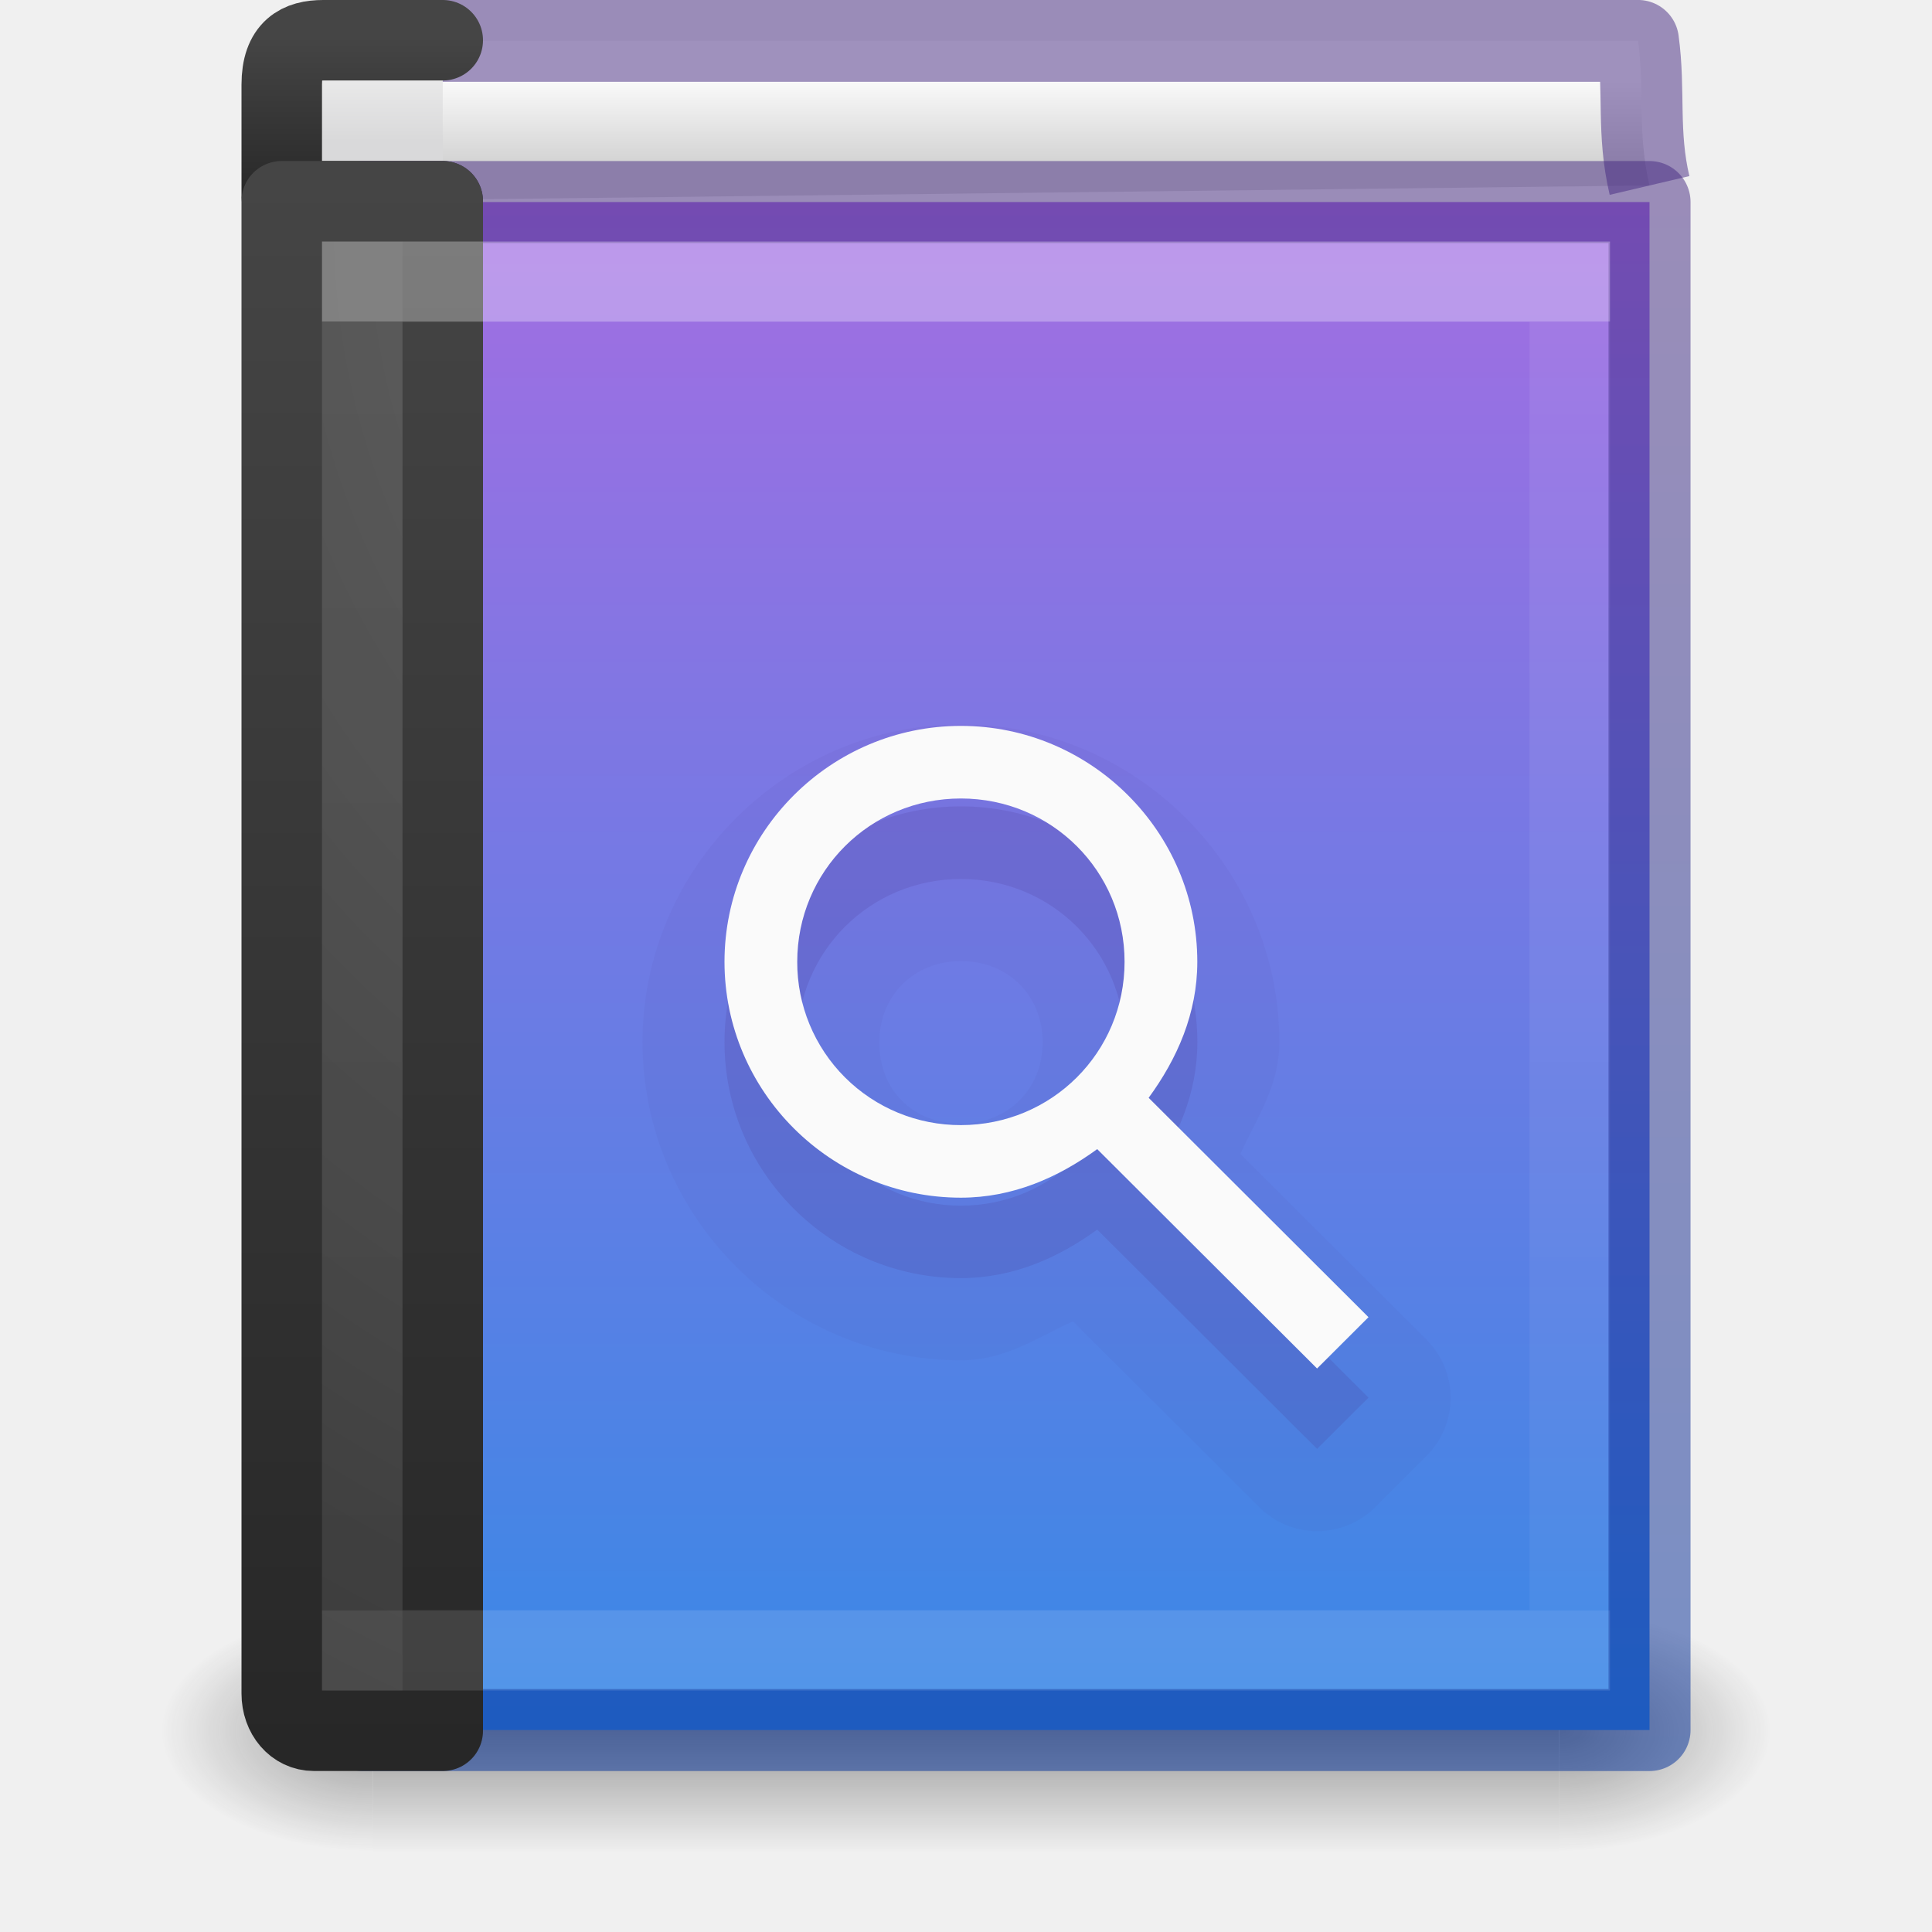
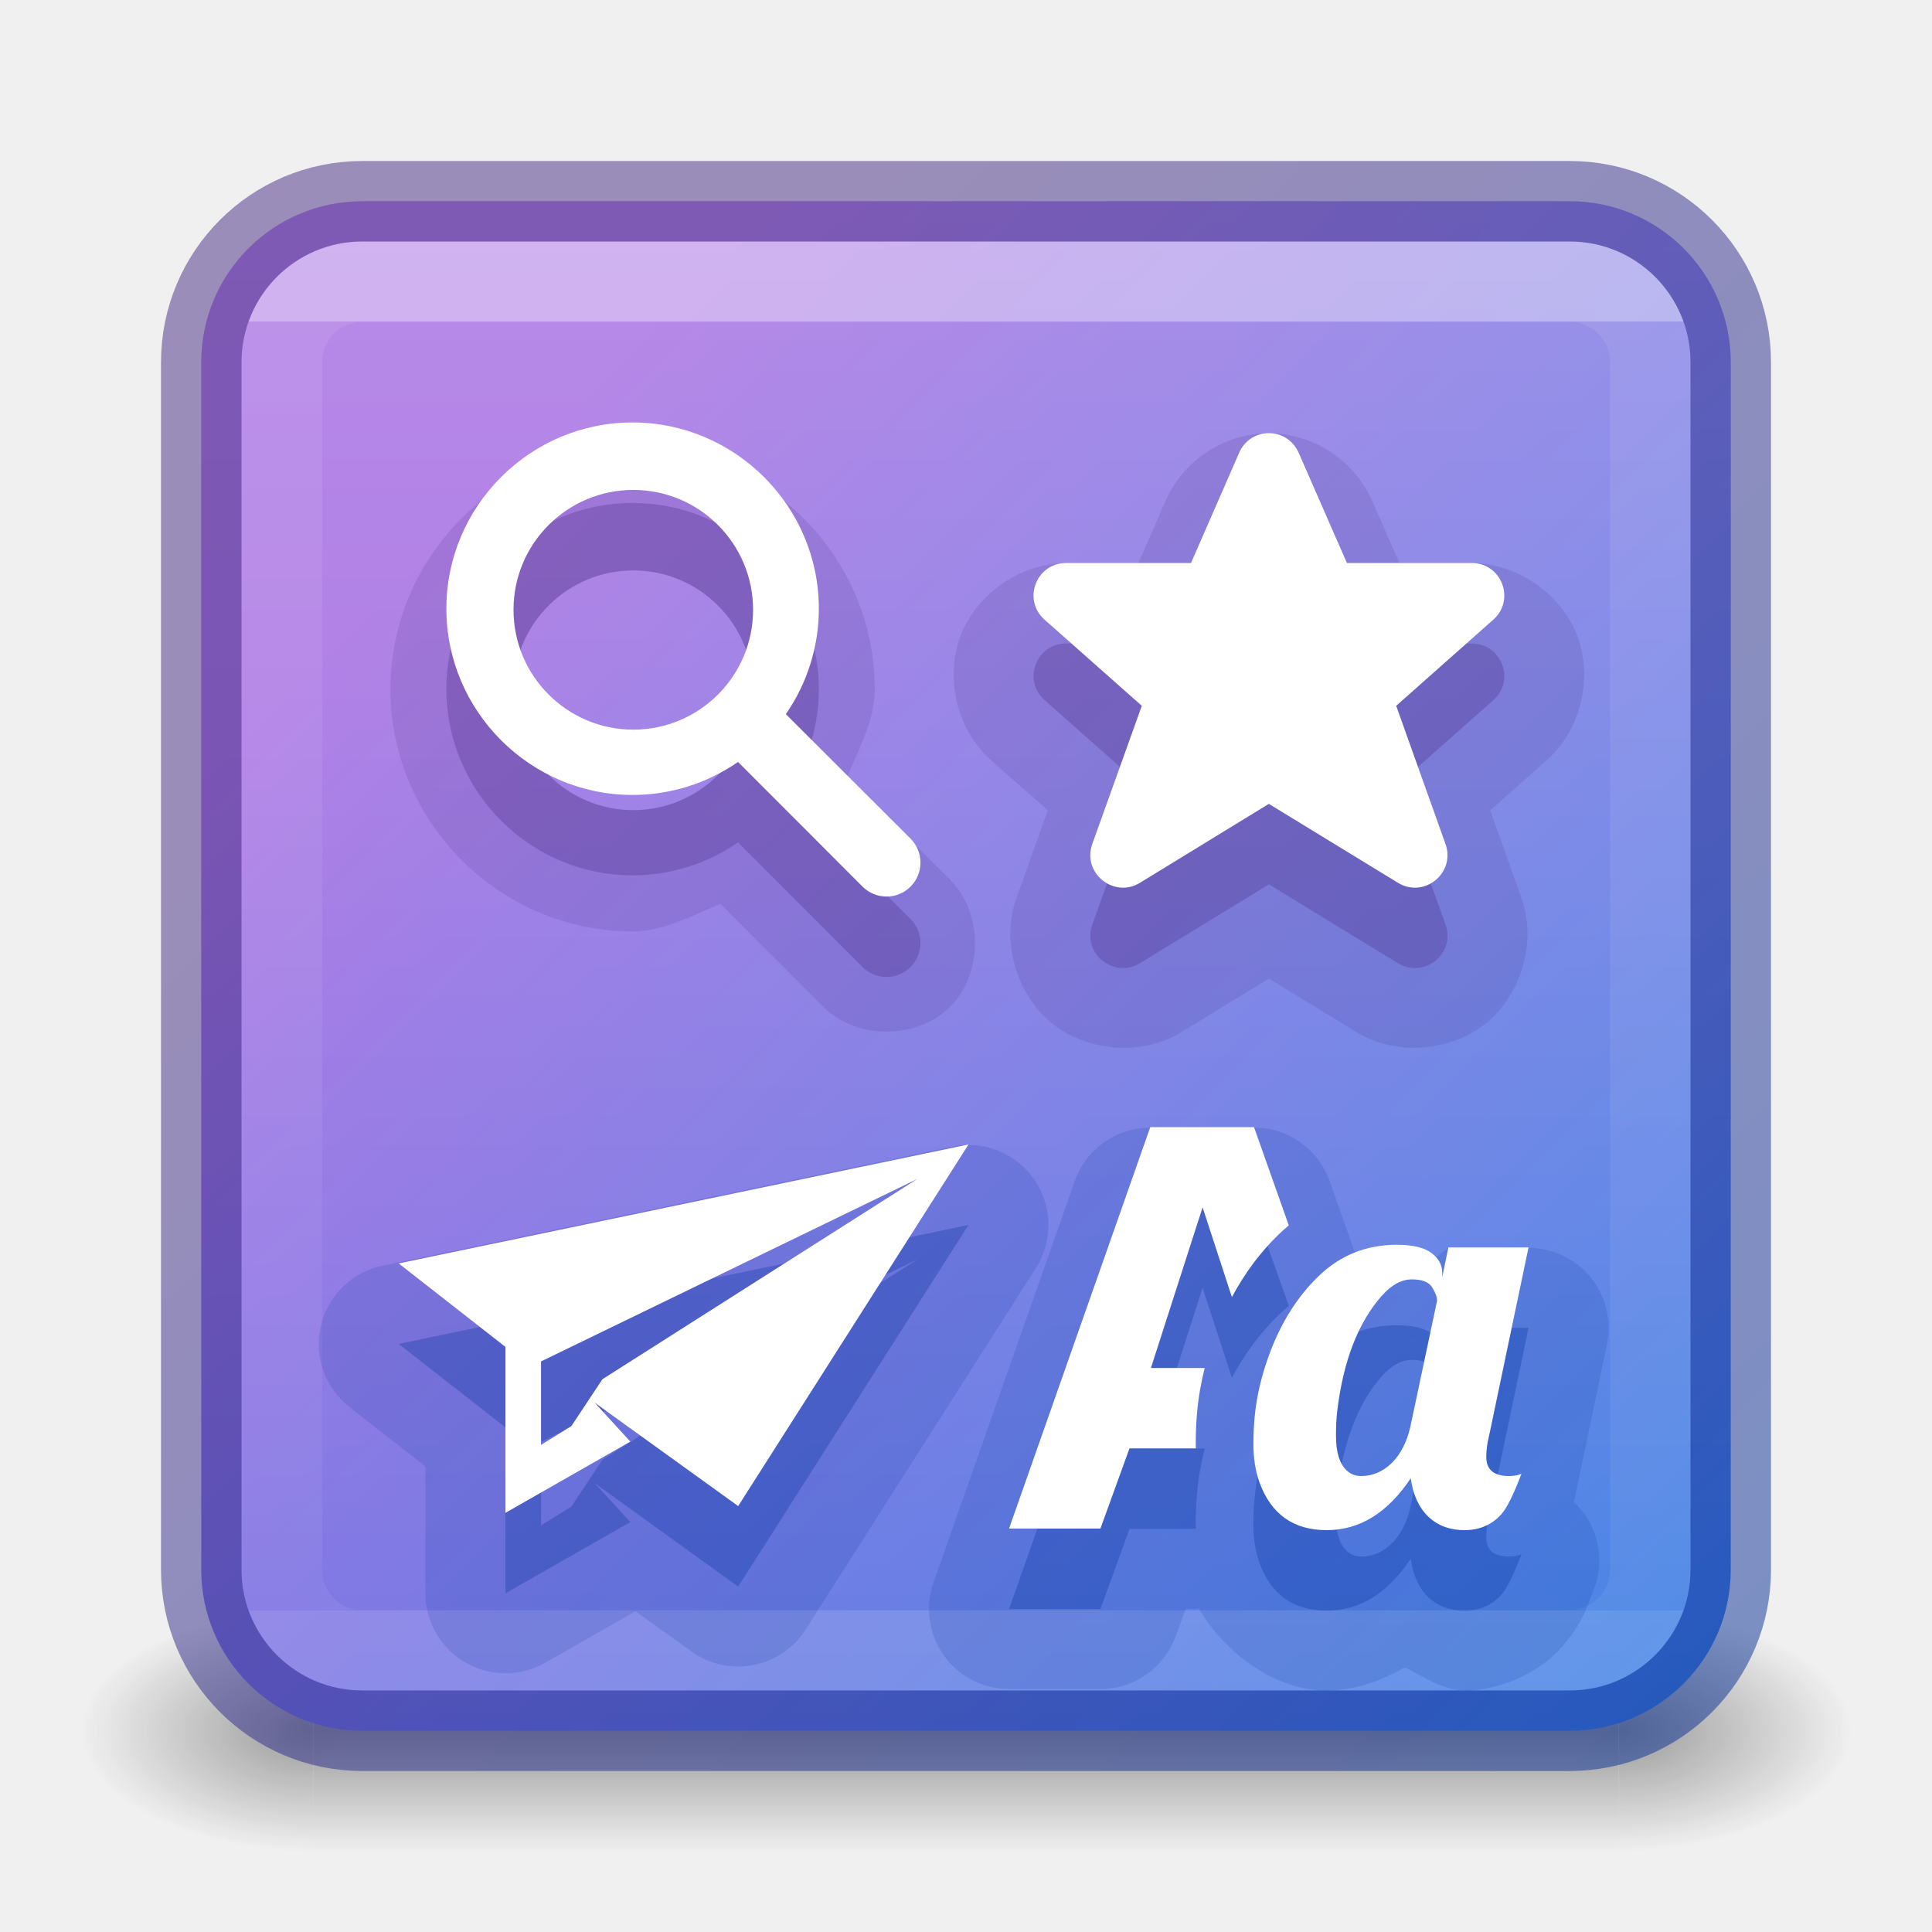
- <svg xmlns="http://www.w3.org/2000/svg" xmlns:xlink="http://www.w3.org/1999/xlink" version="1.1" width="24" height="24" id="svg3481">
-   <defs id="defs3483">
-     <linearGradient x1="24.107" y1="6.589" x2="24.107" y2="41.412" id="linearGradient3072" xlink:href="#linearGradient3100" gradientUnits="userSpaceOnUse" gradientTransform="matrix(0.4054054,0,0,0.4594594,2.270271,0.9726629)" />
-     <linearGradient id="linearGradient3100">
-       <stop id="stop3102" style="stop-color:#ffffff;stop-opacity:1" offset="0" />
-       <stop id="stop3104" style="stop-color:#ffffff;stop-opacity:0.235" offset="0" />
-       <stop id="stop3106" style="stop-color:#ffffff;stop-opacity:0.157" offset="1" />
-       <stop id="stop3108" style="stop-color:#ffffff;stop-opacity:0.392" offset="1" />
+ <svg xmlns="http://www.w3.org/2000/svg" xmlns:xlink="http://www.w3.org/1999/xlink" version="1.1" width="24" height="24" id="svg7107">
+   <defs id="defs7109">
+     <linearGradient x1="24" y1="6.591" x2="24" y2="41.414" id="linearGradient5397" xlink:href="#linearGradient3924-64" gradientUnits="userSpaceOnUse" gradientTransform="matrix(0.4594595,0,0,0.4594595,0.9742189,0.9717503)" />
+     <linearGradient id="linearGradient3924-64">
+       <stop id="stop3926-3-6" style="stop-color:#ffffff;stop-opacity:1" offset="0" />
+       <stop id="stop3928-0" style="stop-color:#ffffff;stop-opacity:0.235" offset="0" />
+       <stop id="stop3930-3-59" style="stop-color:#ffffff;stop-opacity:0.157" offset="1" />
+       <stop id="stop3932-0" style="stop-color:#ffffff;stop-opacity:0.392" offset="1" />
    </linearGradient>
-     <radialGradient cx="7.496" cy="8.45" r="20" fx="7.496" fy="8.45" id="radialGradient3075" xlink:href="#linearGradient2867-449-88-871-390-598-476-591-434-148-57-177-641-289-620-227-114-444-680-744-8" gradientUnits="userSpaceOnUse" gradientTransform="matrix(0,1.138534,-0.9889027,-2.0976135e-8,19.65604,-5.750602)" />
-     <linearGradient id="linearGradient2867-449-88-871-390-598-476-591-434-148-57-177-641-289-620-227-114-444-680-744-8">
-       <stop id="stop5430-8" style="stop-color:#5f5f5f;stop-opacity:1" offset="0" />
-       <stop id="stop5432-3" style="stop-color:#4f4f4f;stop-opacity:1" offset="0.262" />
-       <stop id="stop5434-1" style="stop-color:#3b3b3b;stop-opacity:1" offset="0.705" />
-       <stop id="stop5436-8" style="stop-color:#2b2b2b;stop-opacity:1" offset="1" />
+     <radialGradient cx="4.993" cy="43.5" r="2.5" fx="4.993" fy="43.5" id="radialGradient3082-6" xlink:href="#linearGradient3688-166-749-9" gradientUnits="userSpaceOnUse" gradientTransform="matrix(2.003784,0,0,1.4,27.98813,-17.4)" />
+     <linearGradient id="linearGradient3688-166-749-9">
+       <stop id="stop2883-2" style="stop-color:#181818;stop-opacity:1" offset="0" />
+       <stop id="stop2885-2" style="stop-color:#181818;stop-opacity:0" offset="1" />
    </linearGradient>
-     <linearGradient x1="24" y1="44" x2="24" y2="3.899" id="linearGradient3077" xlink:href="#linearGradient3707-319-631-407-324-616-674-812-821-107-178-392-400-6" gradientUnits="userSpaceOnUse" gradientTransform="matrix(0.4,0,0,0.4871795,1.7,0.3073778)" />
-     <linearGradient id="linearGradient3707-319-631-407-324-616-674-812-821-107-178-392-400-6">
-       <stop id="stop5440-4" style="stop-color:#272727;stop-opacity:1" offset="0" />
-       <stop id="stop5442-3" style="stop-color:#454545;stop-opacity:1" offset="1" />
+     <radialGradient cx="4.993" cy="43.5" r="2.5" fx="4.993" fy="43.5" id="radialGradient3084-4" xlink:href="#linearGradient3688-464-309-7-6" gradientUnits="userSpaceOnUse" gradientTransform="matrix(2.003784,0,0,1.4,-20.01187,-104.4)" />
+     <linearGradient id="linearGradient3688-464-309-7-6">
+       <stop id="stop2889-75" style="stop-color:#181818;stop-opacity:1" offset="0" />
+       <stop id="stop2891-4-9" style="stop-color:#181818;stop-opacity:0" offset="1" />
    </linearGradient>
-     <linearGradient x1="10.654" y1="1" x2="10.654" y2="3" id="linearGradient3085" xlink:href="#linearGradient2346" gradientUnits="userSpaceOnUse" gradientTransform="matrix(0.4,0,0,0.5000033,0.9000221,0.2496703)" />
-     <linearGradient id="linearGradient2346">
-       <stop id="stop2348" style="stop-color:#eeeeee;stop-opacity:1" offset="0" />
-       <stop id="stop2350" style="stop-color:#d9d9da;stop-opacity:1" offset="1" />
+     <linearGradient x1="25.058" y1="47.028" x2="25.058" y2="39.999" id="linearGradient3086-8" xlink:href="#linearGradient3702-501-757-1" gradientUnits="userSpaceOnUse" />
+     <linearGradient id="linearGradient3702-501-757-1">
+       <stop id="stop2895-2" style="stop-color:#181818;stop-opacity:0" offset="0" />
+       <stop id="stop2897-89" style="stop-color:#181818;stop-opacity:1" offset="0.5" />
+       <stop id="stop2899-36" style="stop-color:#181818;stop-opacity:0" offset="1" />
    </linearGradient>
-     <linearGradient x1="24" y1="44" x2="24" y2="3.899" id="linearGradient3087" xlink:href="#linearGradient3707-319-631-407-324-616-674-812-821-107-178-392-400-6-2" gradientUnits="userSpaceOnUse" gradientTransform="matrix(0.4,0,0,0.05128207,1.700127,0.2689156)" />
-     <linearGradient id="linearGradient3707-319-631-407-324-616-674-812-821-107-178-392-400-6-2">
-       <stop id="stop5440-4-8" style="stop-color:#272727;stop-opacity:1" offset="0" />
-       <stop id="stop5442-3-8" style="stop-color:#454545;stop-opacity:1" offset="1" />
-     </linearGradient>
-     <radialGradient cx="4.993" cy="43.5" r="2.5" fx="4.993" fy="43.5" id="radialGradient3082-993" xlink:href="#linearGradient3688-166-749-49" gradientUnits="userSpaceOnUse" gradientTransform="matrix(2.003784,0,0,1.4,27.98813,-17.4)" />
-     <linearGradient id="linearGradient3688-166-749-49">
-       <stop id="stop3079" style="stop-color:#181818;stop-opacity:1" offset="0" />
-       <stop id="stop3081" style="stop-color:#181818;stop-opacity:0" offset="1" />
-     </linearGradient>
-     <radialGradient cx="4.993" cy="43.5" r="2.5" fx="4.993" fy="43.5" id="radialGradient3084-992" xlink:href="#linearGradient3688-464-309-276" gradientUnits="userSpaceOnUse" gradientTransform="matrix(2.003784,0,0,1.4,-20.01187,-104.4)" />
-     <linearGradient id="linearGradient3688-464-309-276">
-       <stop id="stop3085" style="stop-color:#181818;stop-opacity:1" offset="0" />
-       <stop id="stop3087" style="stop-color:#181818;stop-opacity:0" offset="1" />
-     </linearGradient>
-     <linearGradient x1="25.058" y1="47.028" x2="25.058" y2="39.999" id="linearGradient3086-631" xlink:href="#linearGradient3702-501-757-979" gradientUnits="userSpaceOnUse" />
-     <linearGradient id="linearGradient3702-501-757-979">
-       <stop id="stop3091" style="stop-color:#181818;stop-opacity:0" offset="0" />
-       <stop id="stop3093" style="stop-color:#181818;stop-opacity:1" offset="0.5" />
-       <stop id="stop3095" style="stop-color:#181818;stop-opacity:0" offset="1" />
-     </linearGradient>
-     <linearGradient id="linearGradient4323">
-       <stop offset="0" style="stop-color:#fafafa;stop-opacity:1" id="stop4325" />
-       <stop offset="1" style="stop-color:#d4d4d4;stop-opacity:1" id="stop4327" />
-     </linearGradient>
-     <linearGradient xlink:href="#linearGradient5558" id="linearGradient4400" gradientUnits="userSpaceOnUse" gradientTransform="translate(-58.84746,-20.42371)" x1="70.632" y1="22.646" x2="70.632" y2="42.413" />
-     <linearGradient xlink:href="#linearGradient4323" id="linearGradient4458" gradientUnits="userSpaceOnUse" gradientTransform="matrix(1.348499,0,0,2.041836,-57.56269,-25.94204)" x1="50.844" y1="13.195" x2="50.844" y2="13.685" />
+     <linearGradient xlink:href="#linearGradient5558" id="linearGradient856-2-3" x1="12.113" y1="13.058" x2="46.446" y2="47.39" gradientUnits="userSpaceOnUse" gradientTransform="matrix(0.4996713,0,0,0.4996713,0.00788151,-0.4917534)" />
    <linearGradient id="linearGradient5558">
      <stop id="stop5554" offset="0" style="stop-color:#a56de2;stop-opacity:1" />
      <stop id="stop5556" offset="1" style="stop-color:#3689e6;stop-opacity:1" />
    </linearGradient>
+     <linearGradient xlink:href="#linearGradient2382" id="linearGradient2384" x1="105.362" y1="8.46" x2="105.362" y2="61.822" gradientUnits="userSpaceOnUse" gradientTransform="matrix(0.3543124,0,0,0.3543124,-25.3765,-0.4378189)" />
+     <linearGradient id="linearGradient2382">
+       <stop style="stop-color:#ffffff;stop-opacity:1;" offset="0" id="stop2378" />
+       <stop style="stop-color:#ffffff;stop-opacity:0;" offset="1" id="stop2380" />
+     </linearGradient>
+     <linearGradient xlink:href="#linearGradient874" id="linearGradient1334" x1="63.654" y1="63.576" x2="15.237" y2="15.158" gradientUnits="userSpaceOnUse" gradientTransform="matrix(0.3454546,0,0,0.3454546,0.9467048,0.9442276)" />
    <linearGradient id="linearGradient874">
-       <stop id="stop870" offset="0" style="stop-color:#002e99;stop-opacity:1" />
+       <stop id="stop870-3" offset="0" style="stop-color:#002e99;stop-opacity:1" />
      <stop id="stop872" offset="1" style="stop-color:#452981;stop-opacity:1" />
    </linearGradient>
-     <linearGradient gradientUnits="userSpaceOnUse" y2="2.184" x2="16.872" y1="21.852" x1="16.872" id="linearGradient980" xlink:href="#linearGradient874" />
  </defs>
-   <g style="display:inline" id="g2036" transform="matrix(0.4999998,0,0,0.3333336,-1.999996e-7,7.33331)">
-     <g style="opacity:0.4" id="g3712" transform="matrix(1.052632,0,0,1.285713,-1.263158,-13.42854)">
-       <rect style="fill:url(#radialGradient3082-993);fill-opacity:1;stroke:none" id="rect2801" y="40" x="38" height="7" width="5" />
-       <rect style="fill:url(#radialGradient3084-992);fill-opacity:1;stroke:none" id="rect3696" transform="scale(-1,-1)" y="-47" x="-10" height="7" width="5" />
-       <rect style="fill:url(#linearGradient3086-631);fill-opacity:1;stroke:none" id="rect3700" y="40" x="10" height="7" width="28" />
+   <g style="display:inline;opacity:1" id="g2036-4" transform="matrix(0.55,0,0,0.3333336,-1.200001,7.33333)">
+     <g style="opacity:0.4" id="g3712-8" transform="matrix(1.052632,0,0,1.285713,-1.263158,-13.42854)">
+       <rect style="fill:url(#radialGradient3082-6);fill-opacity:1;stroke:none" id="rect2801-6" y="40" x="38" height="7" width="5" />
+       <rect style="fill:url(#radialGradient3084-4);fill-opacity:1;stroke:none" id="rect3696-20" transform="scale(-1)" y="-47" x="-10" height="7" width="5" />
+       <rect style="fill:url(#linearGradient3086-8);fill-opacity:1;stroke:none" id="rect3700-5" y="40" x="10" height="7" width="28" />
    </g>
  </g>
-   <path style="display:inline;fill:url(#linearGradient4458);fill-opacity:1;stroke:#452981;stroke-width:1.017;stroke-linecap:butt;stroke-linejoin:round;stroke-miterlimit:0;stroke-dasharray:none;stroke-dashoffset:0;stroke-opacity:0.498;color:#000000;clip-rule:nonzero;overflow:visible;visibility:visible;opacity:1;isolation:auto;mix-blend-mode:normal;color-interpolation:sRGB;color-interpolation-filters:linearRGB;solid-color:#000000;solid-opacity:1;fill-rule:nonzero;filter-blend-mode:normal;filter-gaussianBlur-deviation:0;color-rendering:auto;image-rendering:auto;shape-rendering:auto;text-rendering:auto;enable-background:accumulate" id="path2723" d="M 20.491,2.304 C 20.337,1.649 20.433,1.133 20.348,0.508 l -15.839,0 0.093,1.983" />
-   <path style="color:#000000;display:inline;overflow:visible;visibility:visible;fill:url(#linearGradient3085);fill-opacity:1;fill-rule:nonzero;stroke:url(#linearGradient3087);stroke-width:1;stroke-linecap:round;stroke-linejoin:round;stroke-miterlimit:4;stroke-dasharray:none;stroke-dashoffset:0;stroke-opacity:1;marker:none;enable-background:accumulate" id="rect5505-21-3-9" d="m 5.5,2.5 -1.6,0 c -0.228,0 -0.4,-0.021 -0.4,-0.049 l 0,-1.398 c 0,-0.444 0.224,-0.553 0.516,-0.553 l 1.484,0" />
-   <rect style="display:inline;fill:url(#linearGradient4400);fill-opacity:1;stroke:url(#linearGradient980);stroke-width:1.019;stroke-linecap:round;stroke-linejoin:round;stroke-miterlimit:0;stroke-dasharray:none;stroke-dashoffset:0;stroke-opacity:0.498;color:#000000;clip-rule:nonzero;overflow:visible;visibility:visible;opacity:1;isolation:auto;mix-blend-mode:normal;color-interpolation:sRGB;color-interpolation-filters:linearRGB;solid-color:#000000;solid-opacity:1;fill-rule:nonzero;filter-blend-mode:normal;filter-gaussianBlur-deviation:0;color-rendering:auto;image-rendering:auto;shape-rendering:auto;text-rendering:auto;enable-background:accumulate" id="rect2719" y="2.51" x="4.51" height="18.981" width="15.981" />
-   <path style="color:#000000;display:inline;overflow:visible;visibility:visible;fill:url(#radialGradient3075);fill-opacity:1;fill-rule:nonzero;stroke:url(#linearGradient3077);stroke-width:1;stroke-linecap:round;stroke-linejoin:round;stroke-miterlimit:4;stroke-dasharray:none;stroke-dashoffset:0;stroke-opacity:1;marker:none;enable-background:accumulate" id="rect5505-21-3" d="m 5.5,2.5 c 0,0 0,13.212 0,19 l -1.6,0 c -0.228,0 -0.4,-0.201 -0.4,-0.463 l 0,-18.537 z" />
-   <rect style="opacity:0.3;fill:none;stroke:url(#linearGradient3072);stroke-width:1;stroke-linecap:round;stroke-linejoin:miter;stroke-miterlimit:4;stroke-dasharray:none;stroke-dashoffset:0;stroke-opacity:1" id="rect6741-0" y="3.5" x="4.5" height="17" width="15" />
-   <path style="color:#000000;font-weight:400;line-height:normal;font-family:sans-serif;text-indent:0;text-align:start;text-decoration:none;text-decoration-line:none;text-decoration-style:solid;text-decoration-color:#000000;text-transform:none;white-space:normal;overflow:visible;opacity:0.05;isolation:auto;mix-blend-mode:normal;fill:#452981;fill-rule:evenodd;stroke-width:0.358" d="m 11.938,8.998 c -2.17,0 -3.957,1.78 -3.957,3.949 0,2.17 1.786,3.951 3.957,3.951 0.551,0 0.944,-0.282 1.391,-0.484 l 2.312,2.307 c 0.398,0.398 1.043,0.399 1.441,0.002 l 0.639,-0.637 c 0.399,-0.398 0.399,-1.045 0,-1.443 l -2.312,-2.309 c 0.202,-0.445 0.484,-0.838 0.484,-1.387 0,-2.169 -1.785,-3.949 -3.955,-3.949 z m 0,2.941 c 0.585,0 1.014,0.429 1.014,1.008 0,0.579 -0.43,1.01 -1.014,1.01 -0.598,0 -1.015,-0.412 -1.014,-1.01 0,-0.579 0.429,-1.008 1.014,-1.008 z" id="path5617-5-5" />
-   <path id="path5617-62" style="color:#000000;font-weight:400;line-height:normal;font-family:sans-serif;text-indent:0;text-align:start;text-decoration:none;text-decoration-line:none;text-decoration-style:solid;text-decoration-color:#000000;text-transform:none;white-space:normal;overflow:visible;isolation:auto;mix-blend-mode:normal;vector-effect:none;fill:#452981;fill-opacity:1;fill-rule:evenodd;stroke-width:0.358;stroke-linecap:butt;stroke-linejoin:miter;stroke-miterlimit:4;stroke-dasharray:none;stroke-dashoffset:0;stroke-opacity:1;opacity:0.15" overflow="visible" font-weight="400" d="m 11.937,10.017 c -1.617,0 -2.937,1.317 -2.937,2.93 0,1.613 1.32,2.93 2.937,2.93 0.643,0 1.209,-0.25 1.693,-0.603 l 2.731,2.725 0.639,-0.637 -2.731,-2.725 c 0.354,-0.484 0.605,-1.048 0.605,-1.69 0,-1.613 -1.32,-2.93 -2.937,-2.93 z m 0,0.902 c 1.128,0 2.033,0.903 2.033,2.029 0,1.126 -0.905,2.029 -2.033,2.029 a 2.026,2.022 0 0 1 -2.033,-2.029 c 0,-1.126 0.905,-2.029 2.033,-2.029 z" />
-   <g style="fill:#fafafa" transform="matrix(0.4517987,0,0,0.45082,-133.7684,122.624)" id="g5619">
-     <path d="m 322.5,-252 c -3.578,0 -6.5,2.922 -6.5,6.5 0,3.578 2.922,6.5 6.5,6.5 1.424,0 2.675,-0.555 3.748,-1.338 l 6.045,6.045 1.414,-1.414 -6.045,-6.045 c 0.783,-1.073 1.338,-2.324 1.338,-3.748 0,-3.578 -2.922,-6.5 -6.5,-6.5 z m 0,2 c 2.497,0 4.5,2.003 4.5,4.5 0,2.497 -2.003,4.5 -4.5,4.5 a 4.485,4.485 0 0 1 -4.5,-4.5 c 0,-2.497 2.003,-4.5 4.5,-4.5 z" font-weight="400" overflow="visible" style="color:#000000;font-weight:400;line-height:normal;font-family:sans-serif;text-indent:0;text-align:start;text-decoration:none;text-decoration-line:none;text-decoration-style:solid;text-decoration-color:#000000;text-transform:none;white-space:normal;overflow:visible;isolation:auto;mix-blend-mode:normal;fill:#fafafa;fill-rule:evenodd" id="path5617" />
-   </g>
+   <rect style="color:#000000;font-variation-settings:normal;display:inline;overflow:visible;visibility:visible;opacity:1;vector-effect:none;fill:url(#linearGradient856-2-3);fill-opacity:1;fill-rule:nonzero;stroke:none;stroke-width:1;stroke-linecap:butt;stroke-linejoin:miter;stroke-miterlimit:4;stroke-dasharray:none;stroke-dashoffset:0;stroke-opacity:0.5;-inkscape-stroke:none;marker:none;enable-background:accumulate;stop-color:#000000;stop-opacity:1" id="rect5505-21-8-3-7" y="2.5" x="2.5" ry="2" rx="2" height="19" width="19" />
+   <rect style="color:#000000;font-variation-settings:normal;display:inline;overflow:visible;visibility:visible;vector-effect:none;fill:url(#linearGradient2384);fill-opacity:1;fill-rule:nonzero;stroke:none;stroke-width:1;stroke-linecap:butt;stroke-linejoin:miter;stroke-miterlimit:4;stroke-dasharray:none;stroke-dashoffset:0;stroke-opacity:0.5;-inkscape-stroke:none;marker:none;enable-background:accumulate;stop-color:#000000;opacity:0.2;stop-opacity:1" id="rect5505-21-8-3" y="2.5" x="2.5" ry="2" rx="2" height="19" width="19" />
+   <rect style="opacity:0.35;fill:none;stroke:url(#linearGradient5397);stroke-width:1;stroke-linecap:round;stroke-linejoin:round;stroke-miterlimit:4;stroke-dasharray:none;stroke-dashoffset:0;stroke-opacity:1" id="rect6741-9" y="3.499" x="3.501" height="17" width="17" rx="1" ry="1" />
+   <path id="path3094-6-0-1" style="opacity:0.15;fill:#002e99;fill-opacity:1;stroke-width:1" d="m 14.289,14.008 a 0.994,0.994 0 0 0 -0.938,0.664 l -1.754,4.986 a 0.994,0.994 0 0 0 0.938,1.324 h 1.135 a 0.994,0.994 0 0 0 0.934,-0.656 l 0.125,-0.34 h 0.127 a 0.994,0.994 0 0 0 0.033,-0.01 c 0.328,0.565 0.955,1.025 1.592,1.025 0.346,0 0.672,-0.121 0.973,-0.287 0.247,0.125 0.489,0.287 0.74,0.287 0.422,0 0.9,-0.204 1.189,-0.521 a 0.994,0.994 0 0 0 0.012,-0.012 c 0.268,-0.304 0.321,-0.507 0.436,-0.814 a 0.994,0.994 0 0 0 -0.279,-0.994 l 0.41,-1.961 a 0.994,0.994 0 0 0 -0.973,-1.197 h -0.996 a 0.994,0.994 0 0 0 -0.143,0.115 c -0.166,-0.038 -0.344,-0.148 -0.496,-0.148 -0.177,0 -0.312,0.155 -0.486,0.195 l -0.352,-0.994 a 0.994,0.994 0 0 0 -0.938,-0.662 z M 11.828,14.244 4.75,15.723 a 0.994,0.994 0 0 0 -0.408,1.756 l 0.943,0.738 v 1.576 a 0.994,0.994 0 0 0 1.486,0.863 l 1.123,-0.641 0.695,0.5 A 0.994,0.994 0 0 0 10.008,20.242 L 12.869,15.75 a 0.994,0.994 0 0 0 -1.041,-1.506 z m 6.549,1.525 0.012,0.01 c -0.003,-0.002 -0.005,1.12e-4 -0.008,-0.002 -0.002,-0.002 -0.002,-0.006 -0.004,-0.008 z m 0.369,2.572 c 0.013,0 0.088,0.045 0.119,0.049 a 0.994,0.994 0 0 0 -0.41,0.027 c 0.162,-0.081 0.255,-0.076 0.291,-0.076 z" />
+   <path id="path3084-2-8" style="opacity:0.15;fill:#452981;fill-opacity:1;stroke-width:1" d="M 15.703 5.383 C 15.176 5.405 14.691 5.735 14.479 6.223 L 14.141 6.996 L 13.242 6.996 A 0.999 0.999 0 0 0 13.24 6.996 C 12.645 6.997 12.119 7.406 11.932 7.898 C 11.744 8.391 11.866 9.048 12.311 9.443 A 0.999 0.999 0 0 0 12.312 9.445 L 13.016 10.066 L 12.629 11.15 A 0.999 0.999 0 0 0 12.627 11.152 C 12.423 11.727 12.652 12.375 13.066 12.711 C 13.481 13.047 14.159 13.137 14.68 12.82 A 0.999 0.999 0 0 0 14.682 12.818 L 15.762 12.156 L 16.846 12.818 A 0.999 0.999 0 0 0 16.848 12.82 C 17.367 13.136 18.049 13.046 18.463 12.709 C 18.877 12.371 19.102 11.725 18.898 11.152 A 0.999 0.999 0 0 0 18.898 11.15 L 18.512 10.066 L 19.213 9.445 A 0.999 0.999 0 0 0 19.215 9.443 C 19.66 9.048 19.781 8.391 19.594 7.898 C 19.406 7.406 18.88 6.997 18.285 6.996 A 0.999 0.999 0 0 0 18.283 6.996 L 17.385 6.996 L 17.045 6.221 C 16.815 5.696 16.274 5.36 15.707 5.383 A 0.999 0.999 0 0 0 15.703 5.383 z M 7.857 5.553 C 6.206 5.553 4.85 6.909 4.85 8.561 C 4.85 10.212 6.206 11.57 7.857 11.57 C 8.245 11.57 8.591 11.375 8.949 11.229 L 10.223 12.504 C 10.636 12.918 11.389 12.919 11.803 12.506 C 12.216 12.092 12.214 11.339 11.801 10.926 L 10.525 9.652 C 10.671 9.294 10.867 8.948 10.867 8.561 C 10.867 6.909 9.509 5.553 7.857 5.553 z M 7.867 7.086 A 1.489 1.489 0 0 1 9.355 8.574 A 1.489 1.489 0 0 1 7.867 10.064 A 1.489 1.489 0 0 1 6.379 8.574 A 1.489 1.489 0 0 1 7.867 7.086 z " />
+   <path id="path3464-6" style="fill:#452981;fill-opacity:1;stroke-width:1;opacity:0.3" d="m 7.857,6.248 c -1.272,0 -2.312,1.04 -2.312,2.312 0,1.273 1.04,2.314 2.312,2.314 a 2.296,2.296 0 0 0 1.311,-0.41 l 1.547,1.549 a 0.421,0.421 0 1 0 0.596,-0.596 L 9.762,9.871 A 2.296,2.296 0 0 0 10.172,8.56 c 0,-1.273 -1.042,-2.313 -2.314,-2.312 z m 0.01,0.838 A 1.489,1.489 0 0 1 9.355,8.574 1.489,1.489 0 0 1 7.867,10.064 1.489,1.489 0 0 1 6.379,8.574 1.489,1.489 0 0 1 7.867,7.086 Z" />
+   <rect style="color:#000000;display:inline;overflow:visible;visibility:visible;opacity:1;fill:none;fill-opacity:1;fill-rule:nonzero;stroke:url(#linearGradient1334);stroke-width:1;marker:none;enable-background:accumulate;font-variation-settings:normal;vector-effect:none;stroke-linecap:butt;stroke-linejoin:miter;stroke-miterlimit:4;stroke-dasharray:none;stroke-dashoffset:0;stroke-opacity:0.5;stop-color:#000000;stop-opacity:1;-inkscape-stroke:none" id="rect5505-21-8" y="2.5" x="2.5" ry="2" rx="2" height="19" width="19" />
+   <path id="path3094-6-0" style="fill:#002e99;fill-opacity:1;stroke-width:1;opacity:0.3" d="M 14.289 15.002 L 12.535 19.988 L 13.67 19.988 L 14.031 18.992 L 14.855 18.992 C 14.855 18.972 14.854 18.952 14.854 18.932 C 14.854 18.714 14.868 18.49 14.908 18.262 C 14.924 18.172 14.943 18.082 14.965 17.994 L 14.297 17.994 L 14.939 15.998 L 15.303 17.113 C 15.458 16.824 15.65 16.561 15.883 16.336 C 15.924 16.296 15.966 16.259 16.01 16.223 L 15.578 15.002 L 14.289 15.002 z M 12.031 15.217 L 4.953 16.695 L 6.279 17.732 L 6.279 19.793 L 7.83 18.908 L 7.387 18.424 L 9.17 19.709 L 12.031 15.217 z M 11.396 15.645 L 7.484 18.133 L 7.098 18.715 L 6.721 18.949 L 6.721 17.912 L 11.396 15.645 z M 17.354 16.463 C 16.974 16.463 16.65 16.592 16.381 16.852 C 16.112 17.111 15.906 17.442 15.762 17.84 C 15.696 18.021 15.647 18.202 15.615 18.385 C 15.584 18.565 15.57 18.749 15.57 18.932 C 15.57 19.112 15.595 19.274 15.646 19.416 C 15.791 19.811 16.069 20.008 16.48 20.008 C 16.892 20.008 17.239 19.792 17.525 19.363 C 17.552 19.569 17.627 19.729 17.744 19.842 C 17.862 19.952 18.01 20.008 18.193 20.008 C 18.379 20.008 18.531 19.942 18.65 19.811 C 18.718 19.734 18.803 19.566 18.9 19.307 C 18.86 19.327 18.807 19.336 18.746 19.336 C 18.556 19.336 18.463 19.256 18.463 19.098 C 18.463 19.014 18.474 18.933 18.494 18.854 L 18.988 16.496 L 17.992 16.496 L 17.916 16.867 L 17.916 16.814 C 17.916 16.713 17.871 16.632 17.783 16.566 C 17.695 16.499 17.552 16.463 17.354 16.463 z M 17.539 16.893 C 17.668 16.893 17.755 16.928 17.793 16.996 C 17.834 17.062 17.852 17.115 17.852 17.158 L 17.52 18.723 C 17.477 18.912 17.4 19.065 17.287 19.176 C 17.174 19.284 17.048 19.336 16.91 19.336 C 16.836 19.336 16.774 19.311 16.725 19.262 C 16.639 19.18 16.596 19.038 16.596 18.832 C 16.596 18.726 16.6 18.626 16.611 18.531 C 16.686 17.91 16.87 17.43 17.164 17.098 C 17.286 16.96 17.41 16.893 17.539 16.893 z " />
+   <path style="color:#000000;line-height:normal;font-variant-ligatures:normal;font-variant-position:normal;font-variant-caps:normal;font-variant-numeric:normal;font-variant-alternates:normal;font-feature-settings:normal;text-indent:0;text-align:start;text-decoration-line:none;text-decoration-style:solid;text-decoration-color:#000000;text-transform:none;text-orientation:mixed;shape-padding:0;opacity:0.15;isolation:auto;mix-blend-mode:normal;fill:#452981;stroke-width:1" d="m 17.568,16.591 c -0.005,0 0.018,0.01 0.021,0.011 a 0.343,0.343 0 0 0 -0.07,0.005 c 0.032,-0.016 0.05,-0.015 0.049,-0.015 z" id="path393" />
+   <path style="color:#000000;line-height:normal;font-variant-ligatures:normal;font-variant-position:normal;font-variant-caps:normal;font-variant-numeric:normal;font-variant-alternates:normal;font-feature-settings:normal;text-indent:0;text-align:start;text-decoration-line:none;text-decoration-style:solid;text-decoration-color:#000000;text-transform:none;text-orientation:mixed;shape-padding:0;opacity:0.15;isolation:auto;mix-blend-mode:normal;fill:#452981;stroke-width:1" d="m 17.116,14.769 0.005,0.003 c -10e-4,-7.79e-4 -0.002,1.11e-4 -0.003,-6.82e-4 -7.3e-4,-5.85e-4 -5.84e-4,-0.002 -0.001,-0.003 z" id="path391" />
+   <path style="fill:#452981;fill-opacity:1;stroke-width:1;opacity:0.3" d="m 15.746,6.38 c -0.154,0.007 -0.289,0.1 -0.351,0.241 l -0.6,1.372 h -1.552 c -0.371,4.031e-4 -0.544,0.458 -0.267,0.704 l 1.208,1.07 -0.615,1.719 c -0.127,0.358 0.267,0.677 0.591,0.48 l 1.603,-0.98 1.604,0.98 c 0.324,0.197 0.717,-0.122 0.59,-0.48 L 17.343,9.767 18.551,8.698 C 18.827,8.452 18.654,7.994 18.283,7.994 h -1.551 L 16.132,6.622 C 16.065,6.47 15.912,6.374 15.746,6.38 Z" id="path3084-2" />
+   <path id="path3464" style="fill:#ffffff;fill-opacity:1;stroke-width:1" d="M 7.857 5.248 C 6.585 5.248 5.545 6.288 5.545 7.561 C 5.545 8.833 6.585 9.875 7.857 9.875 A 2.296 2.296 0 0 0 9.168 9.465 L 10.715 11.014 A 0.421 0.421 0 1 0 11.311 10.418 L 9.762 8.871 A 2.296 2.296 0 0 0 10.172 7.561 C 10.172 6.288 9.13 5.248 7.857 5.248 z M 15.746 5.381 C 15.592 5.387 15.456 5.48 15.395 5.621 L 14.795 6.994 L 13.242 6.994 C 12.872 6.995 12.698 7.451 12.975 7.697 L 14.184 8.768 L 13.568 10.486 C 13.441 10.844 13.836 11.164 14.16 10.967 L 15.762 9.986 L 17.367 10.967 C 17.692 11.164 18.084 10.844 17.957 10.486 L 17.344 8.768 L 18.551 7.697 C 18.828 7.451 18.654 6.995 18.283 6.994 L 16.732 6.994 L 16.131 5.621 C 16.064 5.469 15.912 5.374 15.746 5.381 z M 7.867 6.086 A 1.489 1.489 0 0 1 9.355 7.574 A 1.489 1.489 0 0 1 7.867 9.064 A 1.489 1.489 0 0 1 6.379 7.574 A 1.489 1.489 0 0 1 7.867 6.086 z M 14.289 14.002 L 12.535 18.988 L 13.67 18.988 L 14.031 17.992 L 14.855 17.992 C 14.855 17.972 14.854 17.952 14.854 17.932 C 14.854 17.714 14.868 17.49 14.908 17.262 C 14.924 17.172 14.943 17.082 14.965 16.994 L 14.297 16.994 L 14.939 14.998 L 15.303 16.113 C 15.458 15.824 15.65 15.561 15.883 15.336 C 15.924 15.296 15.966 15.259 16.01 15.223 L 15.578 14.002 L 14.289 14.002 z M 12.031 14.217 L 4.953 15.695 L 6.279 16.732 L 6.279 18.793 L 7.83 17.908 L 7.387 17.424 L 9.17 18.709 L 12.031 14.217 z M 11.396 14.645 L 7.484 17.133 L 7.098 17.715 L 6.721 17.949 L 6.721 16.912 L 11.396 14.645 z M 17.354 15.463 C 16.974 15.463 16.65 15.592 16.381 15.852 C 16.112 16.111 15.906 16.442 15.762 16.84 C 15.696 17.021 15.647 17.202 15.615 17.385 C 15.584 17.565 15.57 17.749 15.57 17.932 C 15.57 18.112 15.595 18.274 15.646 18.416 C 15.791 18.811 16.069 19.008 16.48 19.008 C 16.892 19.008 17.239 18.792 17.525 18.363 C 17.552 18.569 17.627 18.729 17.744 18.842 C 17.862 18.952 18.01 19.008 18.193 19.008 C 18.379 19.008 18.531 18.942 18.65 18.811 C 18.718 18.734 18.803 18.566 18.9 18.307 C 18.86 18.327 18.807 18.336 18.746 18.336 C 18.556 18.336 18.463 18.256 18.463 18.098 C 18.463 18.014 18.474 17.933 18.494 17.854 L 18.988 15.496 L 17.992 15.496 L 17.916 15.867 L 17.916 15.814 C 17.916 15.713 17.871 15.632 17.783 15.566 C 17.695 15.499 17.552 15.463 17.354 15.463 z M 17.539 15.893 C 17.668 15.893 17.755 15.928 17.793 15.996 C 17.834 16.062 17.852 16.115 17.852 16.158 L 17.52 17.723 C 17.477 17.912 17.4 18.065 17.287 18.176 C 17.174 18.284 17.048 18.336 16.91 18.336 C 16.836 18.336 16.774 18.311 16.725 18.262 C 16.639 18.18 16.596 18.038 16.596 17.832 C 16.596 17.726 16.6 17.626 16.611 17.531 C 16.686 16.91 16.87 16.43 17.164 16.098 C 17.286 15.96 17.41 15.893 17.539 15.893 z " />
</svg>
